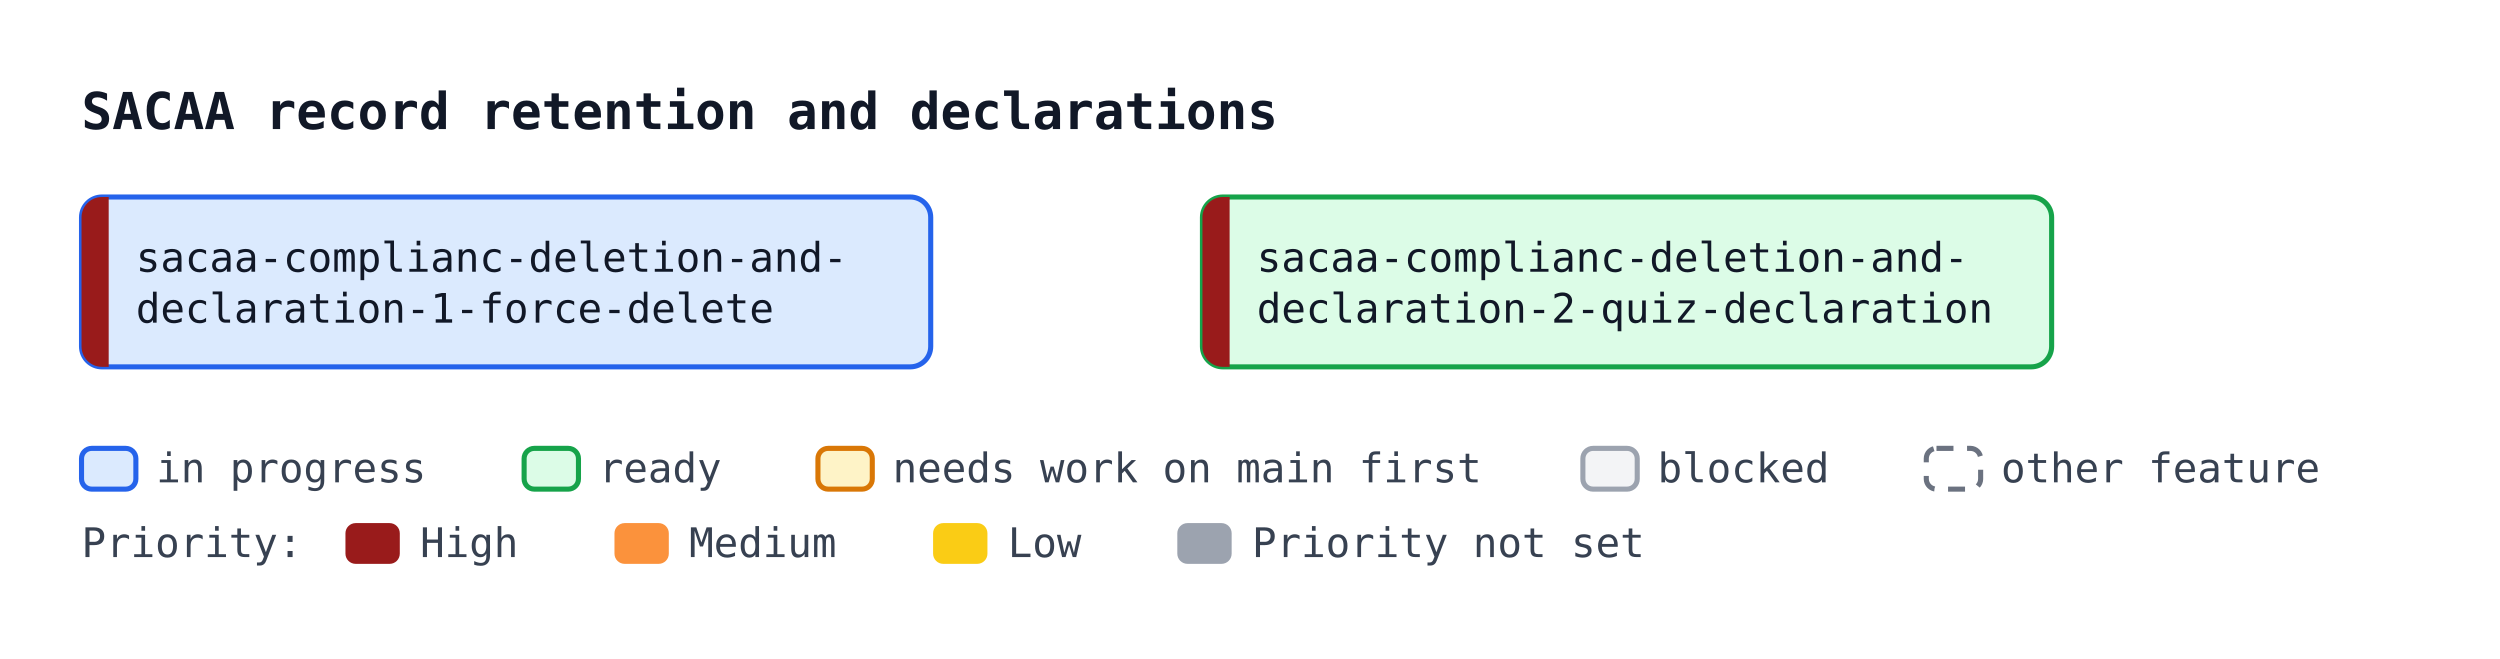
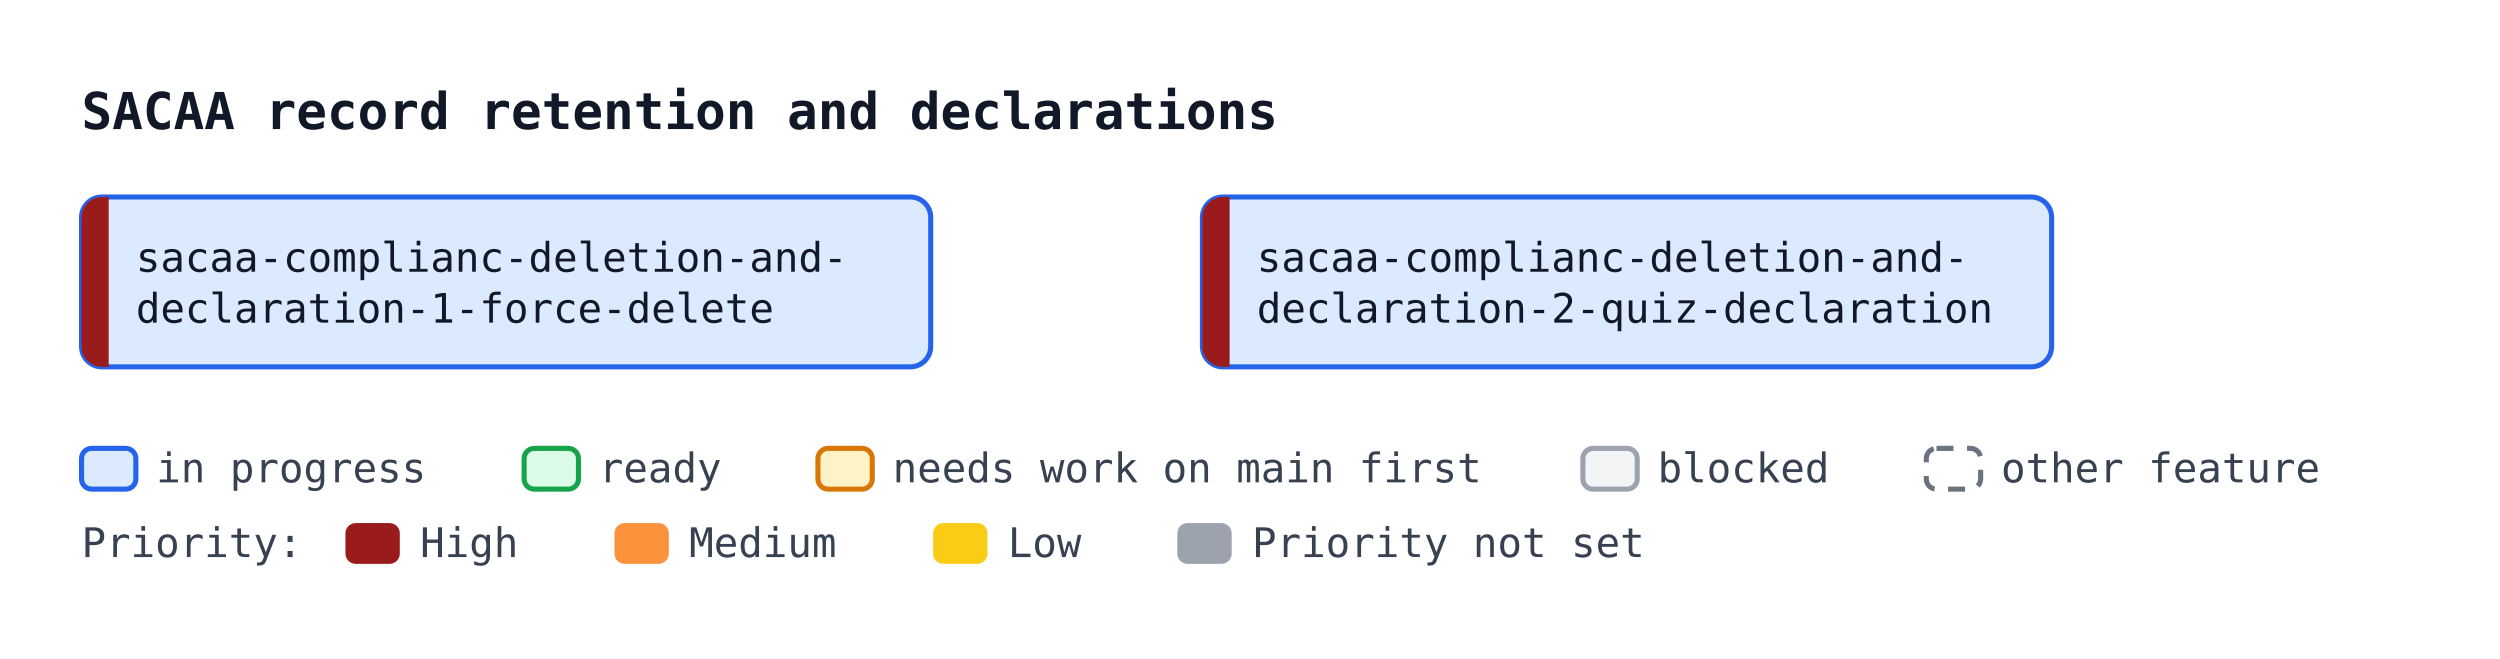
<svg xmlns="http://www.w3.org/2000/svg" width="736" height="194" viewBox="0 0 736 194" font-family="ui-monospace, SFMono-Regular, Menlo, Consolas, monospace" font-size="12">
  <defs>
    <marker id="arrow" viewBox="0 0 10 10" refX="10" refY="5" markerWidth="7" markerHeight="7" orient="auto-start-reverse">
      <path d="M0,0 L10,5 L0,10 z" fill="#4b5563" />
    </marker>
  </defs>
  <rect width="736" height="194" fill="#ffffff" />
  <text x="24" y="38" font-size="15" font-weight="bold" fill="#111827">SACAA record retention and declarations</text>
  <rect x="24.0" y="58.0" width="250" height="50" rx="6" fill="#dbeafe" stroke="#2563eb" stroke-width="1.5" />
  <path d="M32.0,58.0 H30.0 A6,6 0 0 0 24.0,64.0 V102.0 A6,6 0 0 0 30.0,108.0 H32.0 Z" fill="#991b1b" />
  <text x="40.0" y="80.0" fill="#111827">sacaa-complianc-deletion-and-</text>
  <text x="40.0" y="95.0" fill="#111827">declaration-1-force-delete</text>
-   <rect x="354.0" y="58.0" width="250" height="50" rx="6" fill="#dcfce7" stroke="#16a34a" stroke-width="1.5" />
+   <rect x="354.0" y="58.0" width="250" height="50" rx="6" fill="#dbeafe" stroke="#2563eb" stroke-width="1.5" />
  <path d="M362.0,58.0 H360.0 A6,6 0 0 0 354.0,64.0 V102.0 A6,6 0 0 0 360.0,108.0 H362.0 Z" fill="#991b1b" />
  <text x="370.0" y="80.0" fill="#111827">sacaa-complianc-deletion-and-</text>
  <text x="370.0" y="95.0" fill="#111827">declaration-2-quiz-declaration</text>
  <rect x="24.0" y="132" width="16" height="12" rx="3" fill="#dbeafe" stroke="#2563eb" stroke-width="1.5" />
  <text x="46.0" y="142" fill="#374151">in progress</text>
  <rect x="154.3" y="132" width="16" height="12" rx="3" fill="#dcfce7" stroke="#16a34a" stroke-width="1.5" />
  <text x="176.3" y="142" fill="#374151">ready</text>
  <rect x="240.8" y="132" width="16" height="12" rx="3" fill="#fef3c7" stroke="#d97706" stroke-width="1.5" />
  <text x="262.8" y="142" fill="#374151">needs work on main first</text>
  <rect x="466.0" y="132" width="16" height="12" rx="3" fill="#f3f4f6" stroke="#9ca3af" stroke-width="1.5" />
  <text x="488.0" y="142" fill="#374151">blocked</text>
  <rect x="567.1" y="132" width="16" height="12" rx="3" fill="#ffffff" stroke="#6b7280" stroke-width="1.5" stroke-dasharray="5 4" />
  <text x="589.1" y="142" fill="#374151">other feature</text>
  <text x="24" y="164" fill="#374151">Priority:</text>
  <rect x="101.7" y="154" width="16" height="12" rx="3" fill="#991b1b" />
  <text x="123.7" y="164" fill="#374151">High</text>
  <rect x="180.9" y="154" width="16" height="12" rx="3" fill="#fb923c" />
  <text x="202.9" y="164" fill="#374151">Medium</text>
  <rect x="274.7" y="154" width="16" height="12" rx="3" fill="#facc15" />
  <text x="296.7" y="164" fill="#374151">Low</text>
  <rect x="346.6" y="154" width="16" height="12" rx="3" fill="#9ca3af" />
  <text x="368.6" y="164" fill="#374151">Priority not set</text>
</svg>
